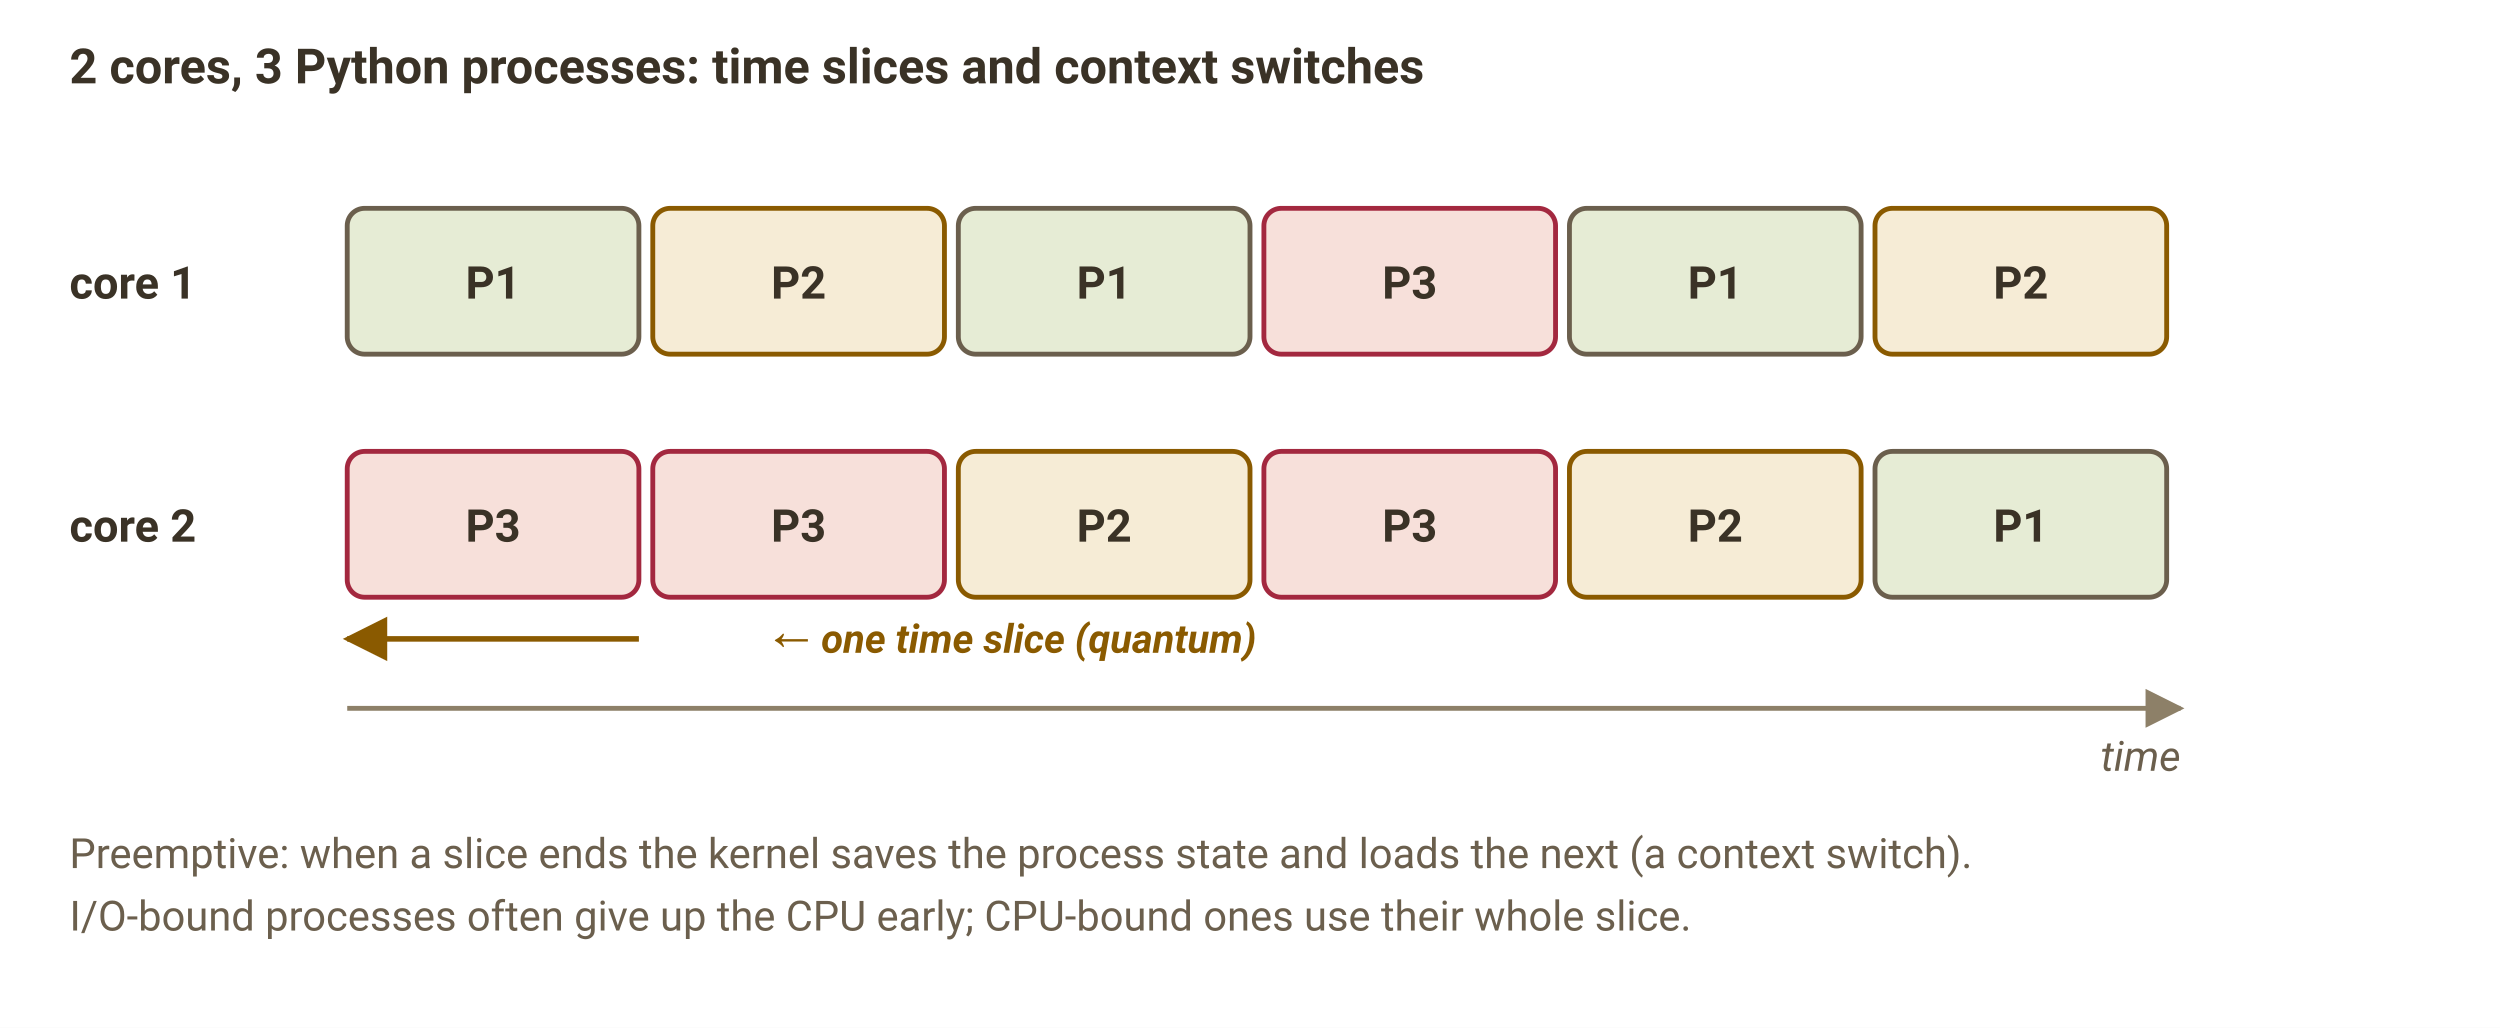
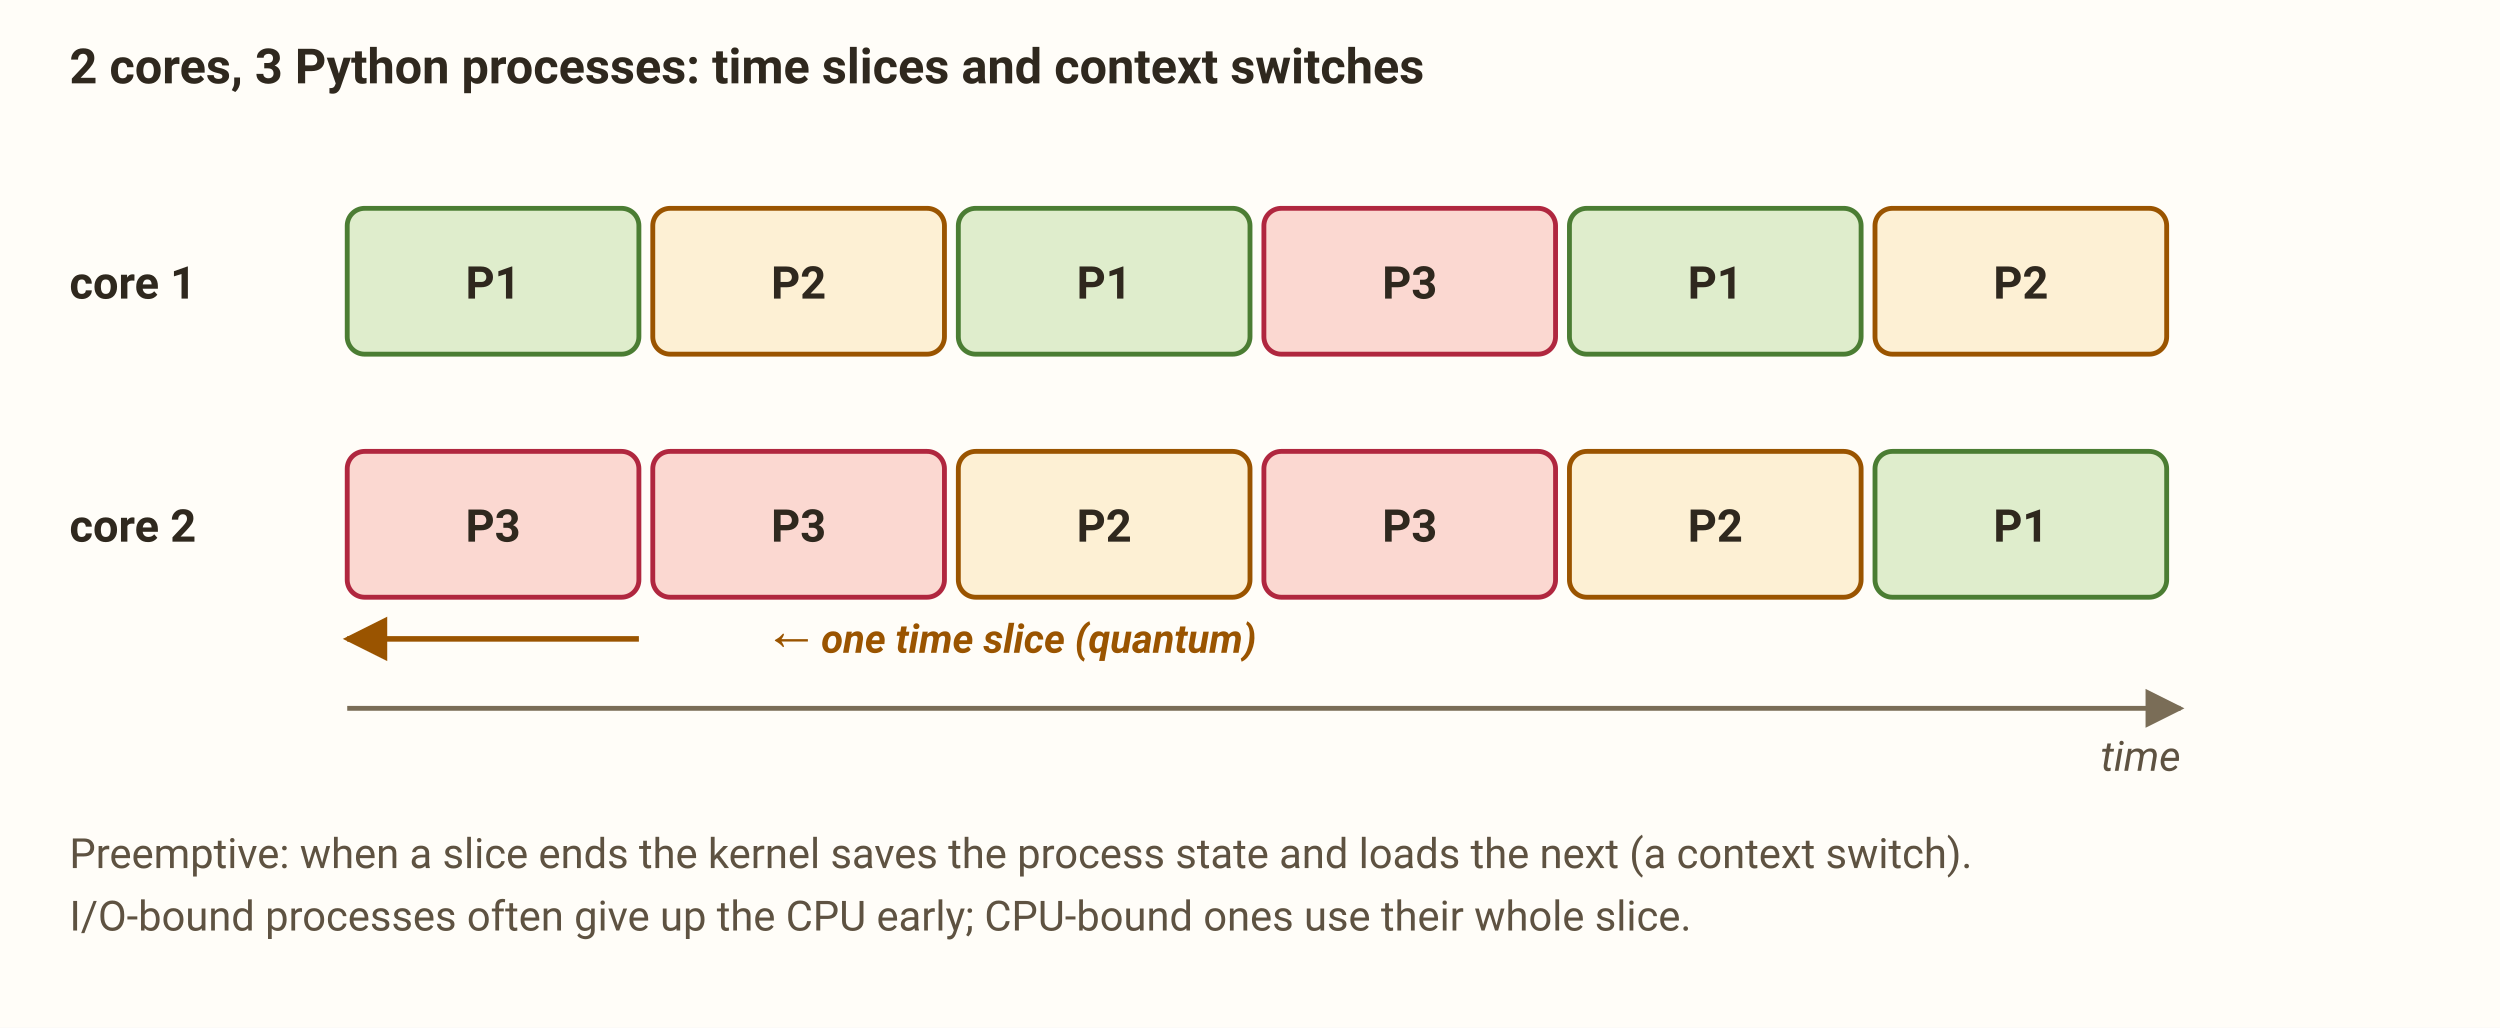
<svg xmlns="http://www.w3.org/2000/svg" viewBox="0 0 720 296" width="720" height="296" font-family="system-ui, -apple-system, 'Segoe UI', Roboto, Helvetica, Arial, sans-serif" role="img">
  <defs>
    <marker id="ah-7d8257" viewBox="0 0 10 10" refX="9" refY="5" markerWidth="8" markerHeight="8" orient="auto-start-reverse">
-       <path d="M0 0 L10 5 L0 10 z" fill="#8d8068" />
+       <path d="M0 0 L10 5 L0 10 z" fill="#7a6d57" />
    </marker>
    <marker id="ah-8a5a00" viewBox="0 0 10 10" refX="9" refY="5" markerWidth="8" markerHeight="8" orient="auto-start-reverse">
-       <path d="M0 0 L10 5 L0 10 z" fill="#8a5a00" />
+       <path d="M0 0 L10 5 L0 10 z" fill="#9a5400" />
    </marker>
  </defs>
-   <rect width="720" height="296" fill="#ffffff" />
-   <text x="20" y="24" font-size="14" font-weight="700" fill="#3a3226" text-anchor="start">2 cores, 3 Python processes: time slices and context switches</text>
-   <text x="20" y="86" font-size="13" font-weight="700" fill="#3a3226" text-anchor="start">core 1</text>
-   <rect x="100" y="60" width="84" height="42" rx="5" fill="#e6ecd5" stroke="#6b5f4d" stroke-width="1.4" />
-   <text x="142" y="86" font-size="13" font-weight="700" fill="#3a3226" text-anchor="middle">P1</text>
-   <rect x="188" y="60" width="84" height="42" rx="5" fill="#f6ecd6" stroke="#8a5a00" stroke-width="1.4" />
-   <text x="230" y="86" font-size="13" font-weight="700" fill="#3a3226" text-anchor="middle">P2</text>
-   <rect x="276" y="60" width="84" height="42" rx="5" fill="#e6ecd5" stroke="#6b5f4d" stroke-width="1.4" />
-   <text x="318" y="86" font-size="13" font-weight="700" fill="#3a3226" text-anchor="middle">P1</text>
-   <rect x="364" y="60" width="84" height="42" rx="5" fill="#f7e0da" stroke="#a3283f" stroke-width="1.4" />
-   <text x="406" y="86" font-size="13" font-weight="700" fill="#3a3226" text-anchor="middle">P3</text>
-   <rect x="452" y="60" width="84" height="42" rx="5" fill="#e6ecd5" stroke="#6b5f4d" stroke-width="1.4" />
-   <text x="494" y="86" font-size="13" font-weight="700" fill="#3a3226" text-anchor="middle">P1</text>
-   <rect x="540" y="60" width="84" height="42" rx="5" fill="#f6ecd6" stroke="#8a5a00" stroke-width="1.4" />
-   <text x="582" y="86" font-size="13" font-weight="700" fill="#3a3226" text-anchor="middle">P2</text>
-   <text x="20" y="156" font-size="13" font-weight="700" fill="#3a3226" text-anchor="start">core 2</text>
-   <rect x="100" y="130" width="84" height="42" rx="5" fill="#f7e0da" stroke="#a3283f" stroke-width="1.4" />
-   <text x="142" y="156" font-size="13" font-weight="700" fill="#3a3226" text-anchor="middle">P3</text>
-   <rect x="188" y="130" width="84" height="42" rx="5" fill="#f7e0da" stroke="#a3283f" stroke-width="1.4" />
-   <text x="230" y="156" font-size="13" font-weight="700" fill="#3a3226" text-anchor="middle">P3</text>
-   <rect x="276" y="130" width="84" height="42" rx="5" fill="#f6ecd6" stroke="#8a5a00" stroke-width="1.4" />
-   <text x="318" y="156" font-size="13" font-weight="700" fill="#3a3226" text-anchor="middle">P2</text>
-   <rect x="364" y="130" width="84" height="42" rx="5" fill="#f7e0da" stroke="#a3283f" stroke-width="1.4" />
-   <text x="406" y="156" font-size="13" font-weight="700" fill="#3a3226" text-anchor="middle">P3</text>
-   <rect x="452" y="130" width="84" height="42" rx="5" fill="#f6ecd6" stroke="#8a5a00" stroke-width="1.4" />
-   <text x="494" y="156" font-size="13" font-weight="700" fill="#3a3226" text-anchor="middle">P2</text>
-   <rect x="540" y="130" width="84" height="42" rx="5" fill="#e6ecd5" stroke="#6b5f4d" stroke-width="1.4" />
-   <text x="582" y="156" font-size="13" font-weight="700" fill="#3a3226" text-anchor="middle">P1</text>
-   <line x1="100" y1="204" x2="628" y2="204" stroke="#8d8068" stroke-width="1.4" marker-end="url(#ah-7d8257)" />
-   <text x="628" y="222" font-size="12" font-weight="400" fill="#6b5f4d" text-anchor="end" font-style="italic">time</text>
-   <line x1="100" y1="184" x2="184" y2="184" stroke="#8a5a00" stroke-width="1.6" marker-start="url(#ah-8a5a00)" />
-   <text x="292" y="188" font-size="11.5" font-weight="700" fill="#8a5a00" text-anchor="middle" font-style="italic">← one time slice (quantum)</text>
-   <text x="20" y="250" font-size="12" font-weight="400" fill="#6b5f4d" text-anchor="start">Preemptive: when a slice ends the kernel saves the process state and loads the next (a context switch).</text>
-   <text x="20" y="268" font-size="12" font-weight="400" fill="#6b5f4d" text-anchor="start">I/O-bound processes often give up the CPU early; CPU-bound ones use their whole slice.</text>
+   <rect width="720" height="296" fill="#fffdf8" />
+   <text x="20" y="24" font-size="14" font-weight="700" fill="#2f281e" text-anchor="start">2 cores, 3 Python processes: time slices and context switches</text>
+   <text x="20" y="86" font-size="13" font-weight="700" fill="#2f281e" text-anchor="start">core 1</text>
+   <rect x="100" y="60" width="84" height="42" rx="5" fill="#dfedcc" stroke="#4b7d33" stroke-width="1.4" />
+   <text x="142" y="86" font-size="13" font-weight="700" fill="#2f281e" text-anchor="middle">P1</text>
+   <rect x="188" y="60" width="84" height="42" rx="5" fill="#fdf0d4" stroke="#9a5400" stroke-width="1.4" />
+   <text x="230" y="86" font-size="13" font-weight="700" fill="#2f281e" text-anchor="middle">P2</text>
+   <rect x="276" y="60" width="84" height="42" rx="5" fill="#dfedcc" stroke="#4b7d33" stroke-width="1.4" />
+   <text x="318" y="86" font-size="13" font-weight="700" fill="#2f281e" text-anchor="middle">P1</text>
+   <rect x="364" y="60" width="84" height="42" rx="5" fill="#fbd8d1" stroke="#b0273f" stroke-width="1.4" />
+   <text x="406" y="86" font-size="13" font-weight="700" fill="#2f281e" text-anchor="middle">P3</text>
+   <rect x="452" y="60" width="84" height="42" rx="5" fill="#dfedcc" stroke="#4b7d33" stroke-width="1.4" />
+   <text x="494" y="86" font-size="13" font-weight="700" fill="#2f281e" text-anchor="middle">P1</text>
+   <rect x="540" y="60" width="84" height="42" rx="5" fill="#fdf0d4" stroke="#9a5400" stroke-width="1.4" />
+   <text x="582" y="86" font-size="13" font-weight="700" fill="#2f281e" text-anchor="middle">P2</text>
+   <text x="20" y="156" font-size="13" font-weight="700" fill="#2f281e" text-anchor="start">core 2</text>
+   <rect x="100" y="130" width="84" height="42" rx="5" fill="#fbd8d1" stroke="#b0273f" stroke-width="1.4" />
+   <text x="142" y="156" font-size="13" font-weight="700" fill="#2f281e" text-anchor="middle">P3</text>
+   <rect x="188" y="130" width="84" height="42" rx="5" fill="#fbd8d1" stroke="#b0273f" stroke-width="1.4" />
+   <text x="230" y="156" font-size="13" font-weight="700" fill="#2f281e" text-anchor="middle">P3</text>
+   <rect x="276" y="130" width="84" height="42" rx="5" fill="#fdf0d4" stroke="#9a5400" stroke-width="1.4" />
+   <text x="318" y="156" font-size="13" font-weight="700" fill="#2f281e" text-anchor="middle">P2</text>
+   <rect x="364" y="130" width="84" height="42" rx="5" fill="#fbd8d1" stroke="#b0273f" stroke-width="1.4" />
+   <text x="406" y="156" font-size="13" font-weight="700" fill="#2f281e" text-anchor="middle">P3</text>
+   <rect x="452" y="130" width="84" height="42" rx="5" fill="#fdf0d4" stroke="#9a5400" stroke-width="1.4" />
+   <text x="494" y="156" font-size="13" font-weight="700" fill="#2f281e" text-anchor="middle">P2</text>
+   <rect x="540" y="130" width="84" height="42" rx="5" fill="#dfedcc" stroke="#4b7d33" stroke-width="1.4" />
+   <text x="582" y="156" font-size="13" font-weight="700" fill="#2f281e" text-anchor="middle">P1</text>
+   <line x1="100" y1="204" x2="628" y2="204" stroke="#7a6d57" stroke-width="1.4" marker-end="url(#ah-7d8257)" />
+   <text x="628" y="222" font-size="12" font-weight="400" fill="#5e5241" text-anchor="end" font-style="italic">time</text>
+   <line x1="100" y1="184" x2="184" y2="184" stroke="#9a5400" stroke-width="1.6" marker-start="url(#ah-8a5a00)" />
+   <text x="292" y="188" font-size="11.5" font-weight="700" fill="#9a5400" text-anchor="middle" font-style="italic">← one time slice (quantum)</text>
+   <text x="20" y="250" font-size="12" font-weight="400" fill="#5e5241" text-anchor="start">Preemptive: when a slice ends the kernel saves the process state and loads the next (a context switch).</text>
+   <text x="20" y="268" font-size="12" font-weight="400" fill="#5e5241" text-anchor="start">I/O-bound processes often give up the CPU early; CPU-bound ones use their whole slice.</text>
</svg>
